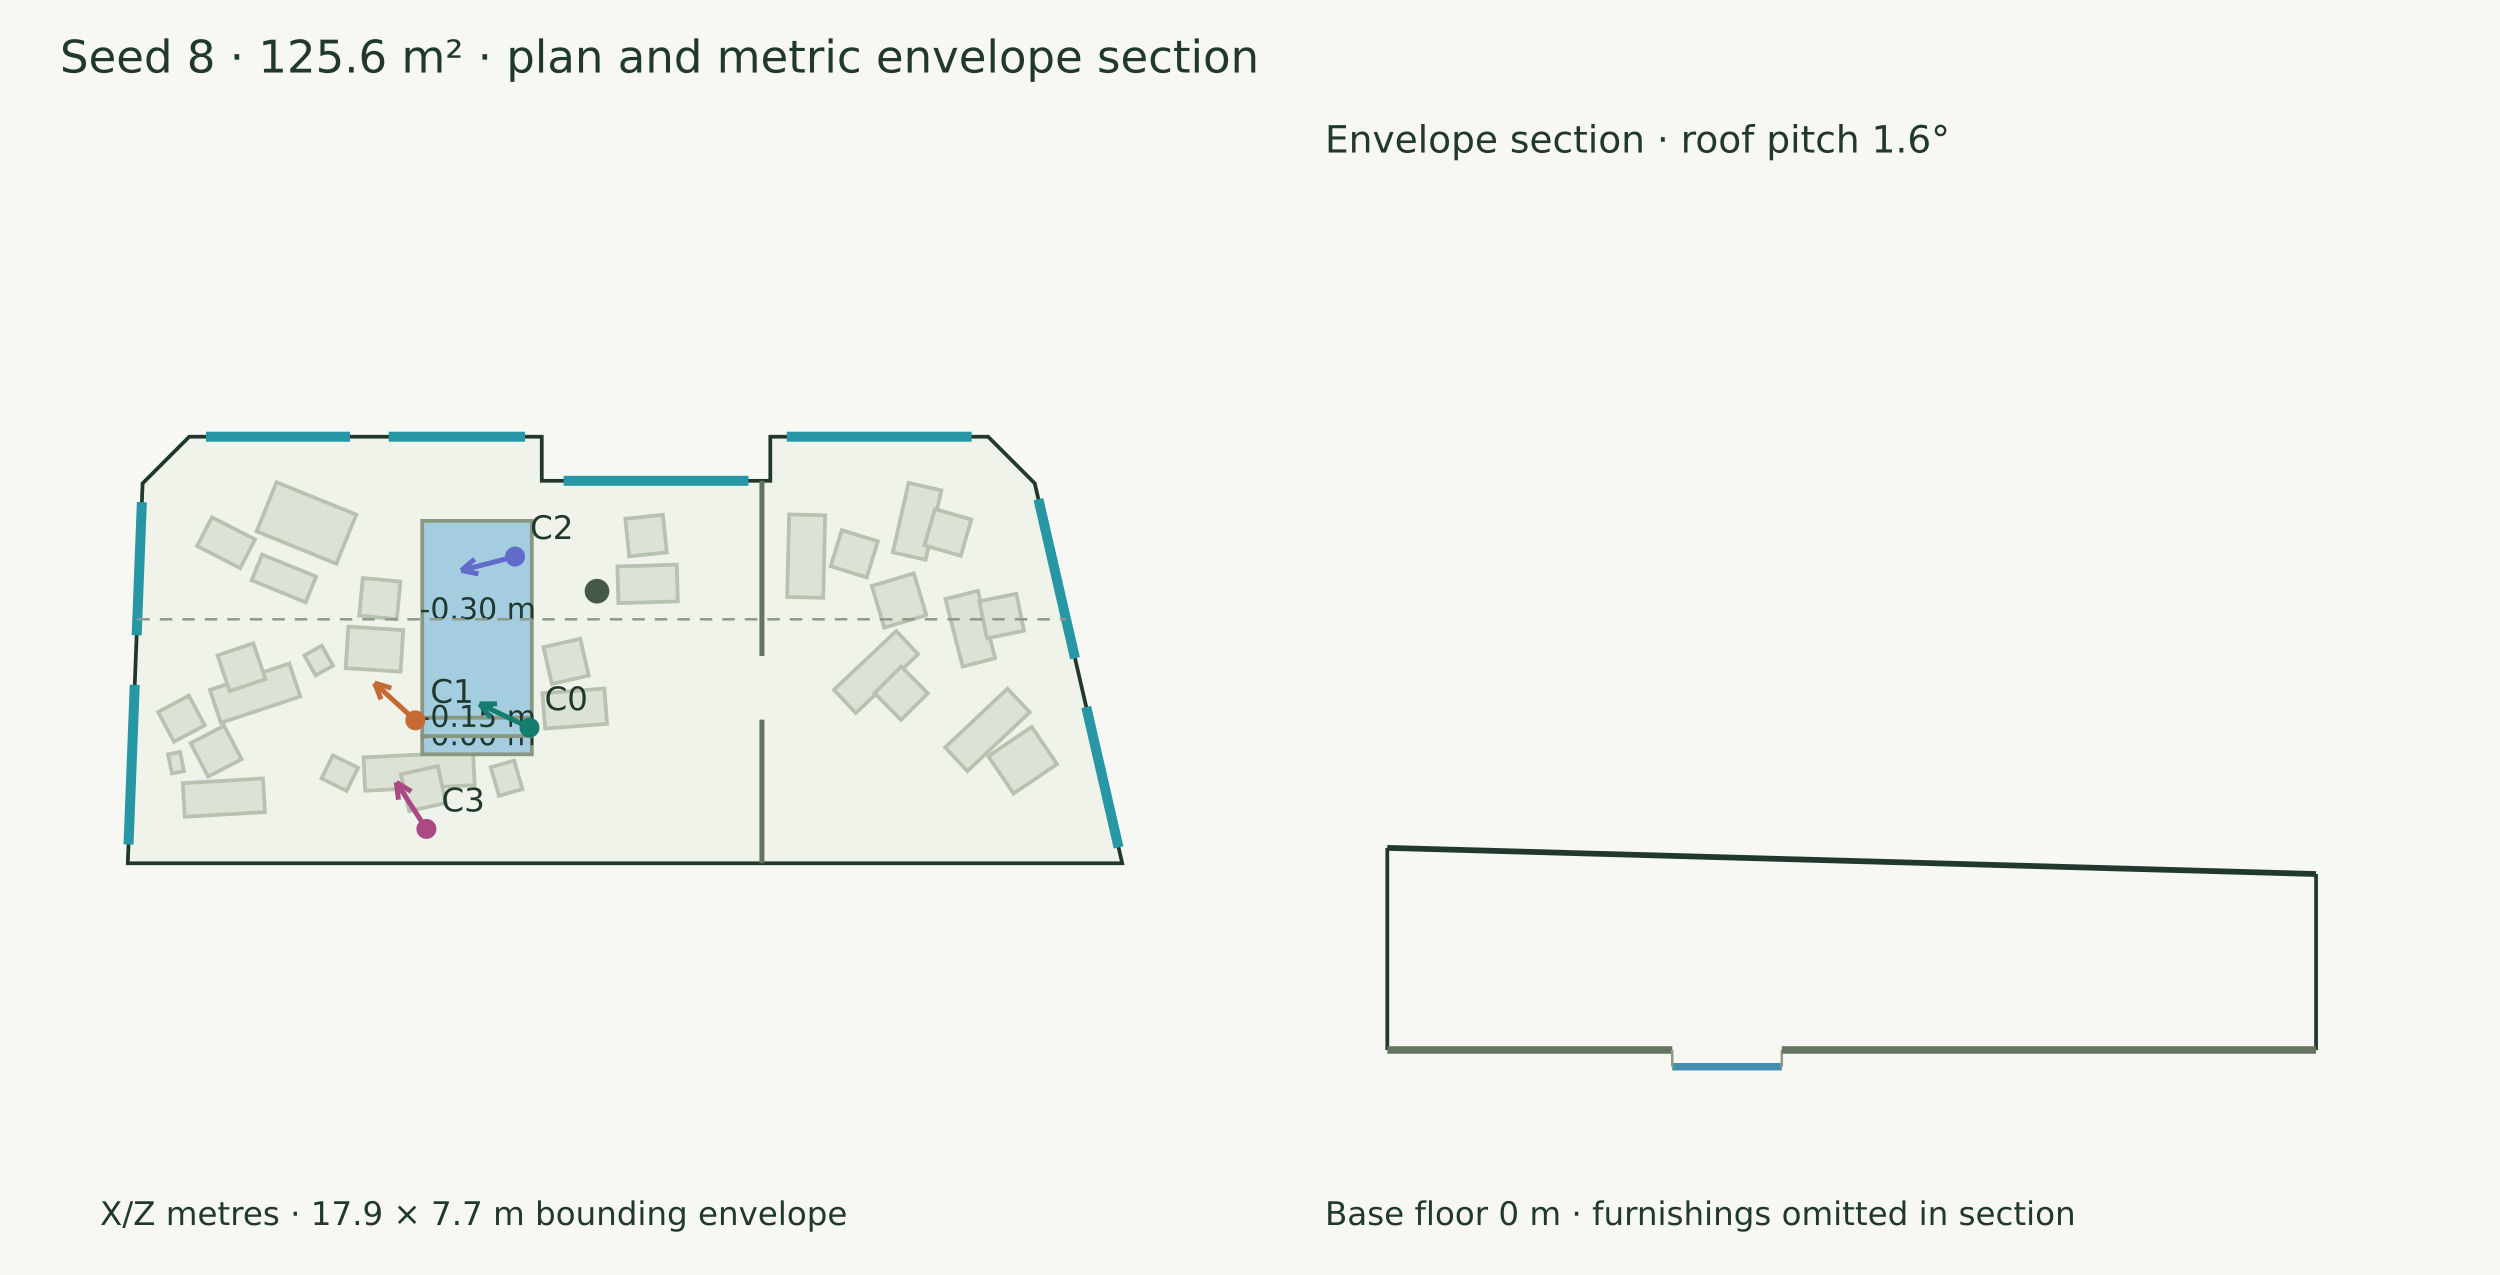
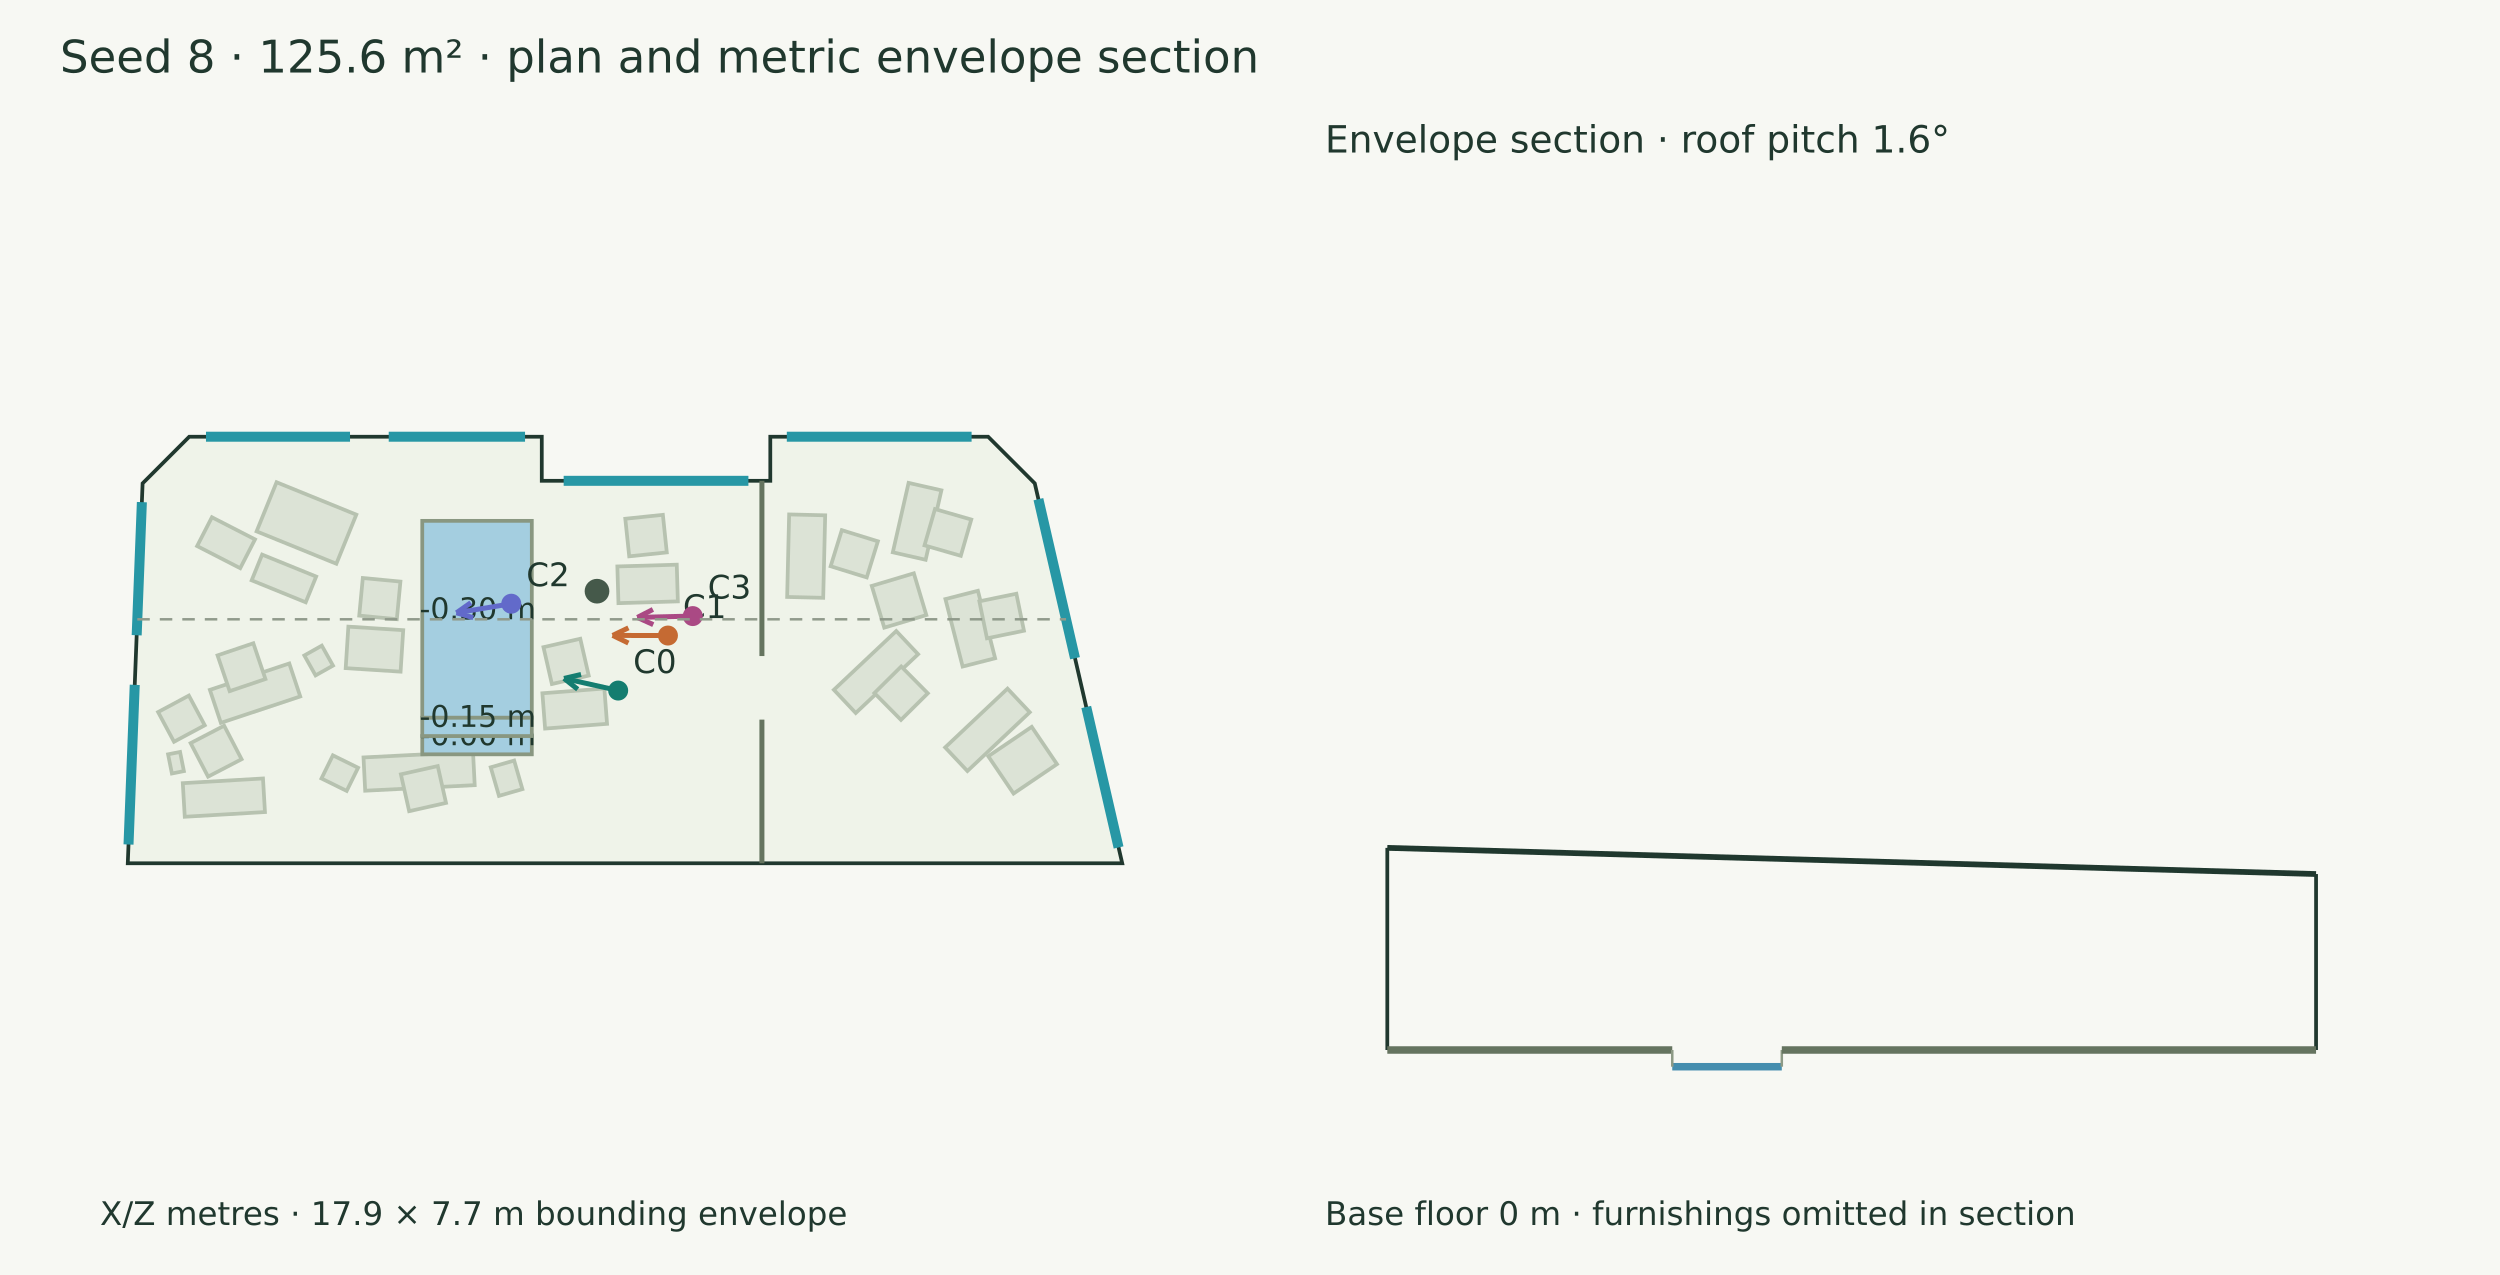
<svg xmlns="http://www.w3.org/2000/svg" width="1000" height="510" viewBox="0 0 1000 510">
  <rect width="100%" height="100%" fill="#f7f8f3" />
  <g font-family="DejaVu Sans" fill="#20382e">
    <text x="24.000" y="29.000" font-size="18">Seed 8 · 125.6 m² · plan and metric envelope section</text>
    <polygon points="75.699,174.686 216.709,174.686 216.709,192.328 308.117,192.328 308.117,174.686 395.249,174.686 413.906,193.344 448.889,345.314 51.111,345.314 57.042,193.344" fill="#eff3e9" stroke="#20382e" stroke-width="1.5" />
    <polygon points="145.401,302.973 189.207,300.747 189.884,314.059 146.077,316.285" fill="#dce3d6" stroke="#b7c2b0" stroke-width="1.5" />
    <polygon points="160.354,309.730 175.098,306.419 178.409,321.163 163.665,324.474" fill="#dce3d6" stroke="#b7c2b0" stroke-width="1.5" />
    <polygon points="134.539,225.510 102.639,212.545 110.624,192.899 142.524,205.865" fill="#dce3d6" stroke="#b7c2b0" stroke-width="1.5" />
    <polygon points="271.140,240.550 247.377,241.256 246.941,226.577 270.704,225.871" fill="#dce3d6" stroke="#b7c2b0" stroke-width="1.5" />
    <polygon points="266.716,220.961 251.687,222.529 250.118,207.500 265.148,205.932" fill="#dce3d6" stroke="#b7c2b0" stroke-width="1.5" />
    <polygon points="120.098,278.580 88.344,289.139 83.957,275.946 115.711,265.387" fill="#dce3d6" stroke="#b7c2b0" stroke-width="1.5" />
    <polygon points="106.173,271.616 91.860,276.460 87.016,262.146 101.330,257.303" fill="#dce3d6" stroke="#b7c2b0" stroke-width="1.5" />
    <polygon points="242.819,289.533 218.040,291.427 216.960,277.308 241.740,275.413" fill="#dce3d6" stroke="#b7c2b0" stroke-width="1.5" />
    <polygon points="235.487,270.227 220.757,273.600 217.384,258.870 232.113,255.497" fill="#dce3d6" stroke="#b7c2b0" stroke-width="1.5" />
    <polygon points="105.983,324.822 73.905,326.706 73.116,313.271 105.194,311.387" fill="#dce3d6" stroke="#b7c2b0" stroke-width="1.5" />
    <polygon points="96.630,303.684 83.225,310.658 76.251,297.252 89.657,290.279" fill="#dce3d6" stroke="#b7c2b0" stroke-width="1.5" />
    <polygon points="160.229,268.662 138.277,267.255 139.341,250.660 161.293,252.067" fill="#dce3d6" stroke="#b7c2b0" stroke-width="1.5" />
    <polygon points="158.735,247.681 143.692,246.246 145.127,231.204 160.170,232.639" fill="#dce3d6" stroke="#b7c2b0" stroke-width="1.5" />
    <polygon points="72.022,300.774 73.555,308.444 68.761,309.402 67.228,301.732" fill="#dce3d6" stroke="#b7c2b0" stroke-width="1.5" />
    <polygon points="333.550,275.927 358.495,252.411 367.239,261.686 342.295,285.203" fill="#dce3d6" stroke="#b7c2b0" stroke-width="1.5" />
    <polygon points="349.754,277.225 360.488,266.590 371.124,277.324 360.389,287.960" fill="#dce3d6" stroke="#b7c2b0" stroke-width="1.5" />
    <polygon points="378.059,298.969 403.003,275.453 411.907,284.896 386.962,308.413" fill="#dce3d6" stroke="#b7c2b0" stroke-width="1.5" />
    <polygon points="395.314,302.500 412.685,290.734 422.792,305.656 405.422,317.422" fill="#dce3d6" stroke="#b7c2b0" stroke-width="1.5" />
    <polygon points="357.125,220.928 363.435,193.154 376.563,196.136 370.253,223.911" fill="#dce3d6" stroke="#b7c2b0" stroke-width="1.5" />
    <polygon points="369.799,218.148 373.990,203.630 388.508,207.820 384.317,222.338" fill="#dce3d6" stroke="#b7c2b0" stroke-width="1.5" />
    <polygon points="314.860,238.783 315.655,205.773 330.074,206.121 329.279,239.130" fill="#dce3d6" stroke="#b7c2b0" stroke-width="1.5" />
    <polygon points="332.256,226.503 336.721,212.067 351.157,216.532 346.692,230.968" fill="#dce3d6" stroke="#b7c2b0" stroke-width="1.5" />
    <polygon points="385.057,266.612 378.167,239.630 391.158,236.312 398.049,263.295" fill="#dce3d6" stroke="#b7c2b0" stroke-width="1.5" />
    <polygon points="394.783,255.328 391.742,240.526 406.544,237.486 409.585,252.287" fill="#dce3d6" stroke="#b7c2b0" stroke-width="1.5" />
    <polygon points="122.285,240.919 100.669,232.133 104.853,221.840 126.468,230.626" fill="#dce3d6" stroke="#b7c2b0" stroke-width="1.5" />
    <polygon points="133.200,266.240 126.221,270.162 121.736,262.179 128.715,258.258" fill="#dce3d6" stroke="#b7c2b0" stroke-width="1.5" />
    <polygon points="81.902,290.111 69.600,296.700 63.239,284.824 75.540,278.235" fill="#dce3d6" stroke="#b7c2b0" stroke-width="1.5" />
    <polygon points="196.291,306.919 205.662,304.214 208.962,315.644 199.591,318.350" fill="#dce3d6" stroke="#b7c2b0" stroke-width="1.5" />
    <polygon points="96.083,227.284 78.843,218.427 84.764,206.903 102.004,215.760" fill="#dce3d6" stroke="#b7c2b0" stroke-width="1.5" />
    <polygon points="133.149,302.134 143.232,307.104 138.667,316.365 128.584,311.394" fill="#dce3d6" stroke="#b7c2b0" stroke-width="1.5" />
    <polygon points="370.533,246.023 353.707,251.062 348.706,234.362 365.532,229.323" fill="#dce3d6" stroke="#b7c2b0" stroke-width="1.5" />
    <polygon points="168.905,208.342 212.722,208.342 212.722,287.102 168.905,287.102" fill="#a4cee0" stroke="#899781" stroke-width="1.5" />
    <text x="167.814" y="247.722" font-size="12">-0.30 m</text>
    <polygon points="168.905,294.416 212.722,294.416 212.722,301.729 168.905,301.729" fill="#a4cee0" stroke="#899781" stroke-width="1.5" />
    <text x="167.814" y="298.072" font-size="12">-0.00 m</text>
    <polygon points="168.905,287.102 212.722,287.102 212.722,294.416 168.905,294.416" fill="#a4cee0" stroke="#899781" stroke-width="1.5" />
    <text x="167.814" y="290.759" font-size="12">-0.15 m</text>
    <circle cx="238.801" cy="236.477" r="4.941" fill="#45594a" />
    <path d="M304.767,192.328 L304.767,262.419" stroke="#65745f" stroke-width="2" fill="none" />
    <path d="M304.767,287.849 L304.767,345.314" stroke="#65745f" stroke-width="2" fill="none" />
    <path d="M82.392,174.686 L140.008,174.686" stroke="#2797a5" stroke-width="4" fill="none" />
    <path d="M155.487,174.686 L210.015,174.686" stroke="#2797a5" stroke-width="4" fill="none" />
    <path d="M225.463,192.328 L299.363,192.328" stroke="#2797a5" stroke-width="4" fill="none" />
    <path d="M314.725,174.686 L388.641,174.686" stroke="#2797a5" stroke-width="4" fill="none" />
    <path d="M415.364,199.677 L430.009,263.297" stroke="#2797a5" stroke-width="4" fill="none" />
    <path d="M434.496,282.787 L447.431,338.981" stroke="#2797a5" stroke-width="4" fill="none" />
    <path d="M51.404,337.803 L53.896,273.939" stroke="#2797a5" stroke-width="4" fill="none" />
    <path d="M54.671,254.100 L56.749,200.855" stroke="#2797a5" stroke-width="4" fill="none" />
-     <path d="M211.806,291.070 L191.822,281.566" stroke="#147d70" stroke-width="2" fill="none" />
-     <path d="M191.822,281.566 L198.822,281.523" stroke="#147d70" stroke-width="2" fill="none" />
-     <path d="M191.822,281.566 L196.207,287.023" stroke="#147d70" stroke-width="2" fill="none" />
-     <circle cx="211.806" cy="291.07" r="4" fill="#147d70" />
-     <text x="217.806" y="284.070" font-size="13">C0</text>
-     <path d="M166.120,288.128 L149.817,273.235" stroke="#c56a33" stroke-width="2" fill="none" />
-     <path d="M149.817,273.235 L156.524,275.238" stroke="#c56a33" stroke-width="2" fill="none" />
-     <path d="M149.817,273.235 L152.417,279.734" stroke="#c56a33" stroke-width="2" fill="none" />
-     <circle cx="166.12" cy="288.128" r="4" fill="#c56a33" />
-     <text x="172.120" y="281.128" font-size="13">C1</text>
-     <path d="M206.018,222.613 L184.507,228.185" stroke="#626aca" stroke-width="2" fill="none" />
-     <path d="M184.507,228.185 L189.845,223.657" stroke="#626aca" stroke-width="2" fill="none" />
-     <path d="M184.507,228.185 L191.372,229.552" stroke="#626aca" stroke-width="2" fill="none" />
-     <circle cx="206.018" cy="222.613" r="4" fill="#626aca" />
-     <text x="212.018" y="215.613" font-size="13">C2</text>
-     <path d="M170.566,331.576 L158.524,312.937" stroke="#aa4984" stroke-width="2" fill="none" />
-     <path d="M158.524,312.937 L164.502,316.579" stroke="#aa4984" stroke-width="2" fill="none" />
-     <path d="M158.524,312.937 L159.387,319.883" stroke="#aa4984" stroke-width="2" fill="none" />
-     <circle cx="170.566" cy="331.576" r="4" fill="#aa4984" />
-     <text x="176.566" y="324.576" font-size="13">C3</text>
+     <path d="M247.270,276.225 L225.601,271.368" stroke="#147d70" stroke-width="2" fill="none" />
+     <path d="M225.601,271.368 L232.418,269.776" stroke="#147d70" stroke-width="2" fill="none" />
+     <path d="M225.601,271.368 L231.086,275.718" stroke="#147d70" stroke-width="2" fill="none" />
+     <circle cx="247.27" cy="276.225" r="4" fill="#147d70" />
+     <text x="253.270" y="269.225" font-size="13">C0</text>
+     <path d="M267.174,254.219 L245.058,254.170" stroke="#c56a33" stroke-width="2" fill="none" />
+     <path d="M245.058,254.170 L251.368,251.139" stroke="#c56a33" stroke-width="2" fill="none" />
+     <path d="M245.058,254.170 L251.355,257.228" stroke="#c56a33" stroke-width="2" fill="none" />
+     <circle cx="267.174" cy="254.219" r="4" fill="#c56a33" />
+     <text x="273.174" y="247.219" font-size="13">C1</text>
+     <path d="M204.515,241.486 L182.591,245.112" stroke="#626aca" stroke-width="2" fill="none" />
+     <path d="M182.591,245.112 L188.312,241.079" stroke="#626aca" stroke-width="2" fill="none" />
+     <path d="M182.591,245.112 L189.306,247.087" stroke="#626aca" stroke-width="2" fill="none" />
+     <circle cx="204.515" cy="241.486" r="4" fill="#626aca" />
+     <text x="210.515" y="234.486" font-size="13">C2</text>
+     <path d="M277.106,246.431 L254.933,246.971" stroke="#aa4984" stroke-width="2" fill="none" />
+     <path d="M254.933,246.971 L261.160,243.774" stroke="#aa4984" stroke-width="2" fill="none" />
+     <path d="M254.933,246.971 L261.308,249.861" stroke="#aa4984" stroke-width="2" fill="none" />
+     <circle cx="277.106" cy="246.431" r="4" fill="#aa4984" />
+     <text x="283.106" y="239.431" font-size="13">C3</text>
    <text x="40.000" y="490.000" font-size="13">X/Z metres · 17.9 × 7.7 m bounding envelope</text>
    <path d="M54.920,247.722 L426.424,247.722" stroke="#909a8b" stroke-width="1" stroke-dasharray="5 4" fill="none" />
    <path d="M554.920,339.151 L926.424,349.615" stroke="#20382e" stroke-width="2.3" fill="none" />
    <path d="M554.920,420.000 L554.920,339.151" stroke="#20382e" stroke-width="1.5" fill="none" />
    <path d="M926.424,420.000 L926.424,349.615" stroke="#20382e" stroke-width="1.5" fill="none" />
    <path d="M554.920,420.000 L668.905,420.000" stroke="#65745f" stroke-width="3" fill="none" />
    <path d="M554.920,420.000 L554.920,420.000" stroke="#8d9a85" stroke-width="1" fill="none" />
    <path d="M668.905,420.000 L668.905,420.000" stroke="#8d9a85" stroke-width="1" fill="none" />
    <path d="M668.905,426.689 L712.722,426.689" stroke="#458eae" stroke-width="3" fill="none" />
    <path d="M668.905,420.000 L668.905,426.689" stroke="#8d9a85" stroke-width="1" fill="none" />
    <path d="M712.722,420.000 L712.722,426.689" stroke="#8d9a85" stroke-width="1" fill="none" />
    <path d="M712.722,420.000 L926.424,420.000" stroke="#65745f" stroke-width="3" fill="none" />
    <path d="M712.722,420.000 L712.722,420.000" stroke="#8d9a85" stroke-width="1" fill="none" />
    <path d="M926.424,420.000 L926.424,420.000" stroke="#8d9a85" stroke-width="1" fill="none" />
    <text x="530.000" y="61.000" font-size="15">Envelope section · roof pitch 1.6°</text>
    <text x="530.000" y="490.000" font-size="13">Base floor 0 m · furnishings omitted in section</text>
  </g>
</svg>
